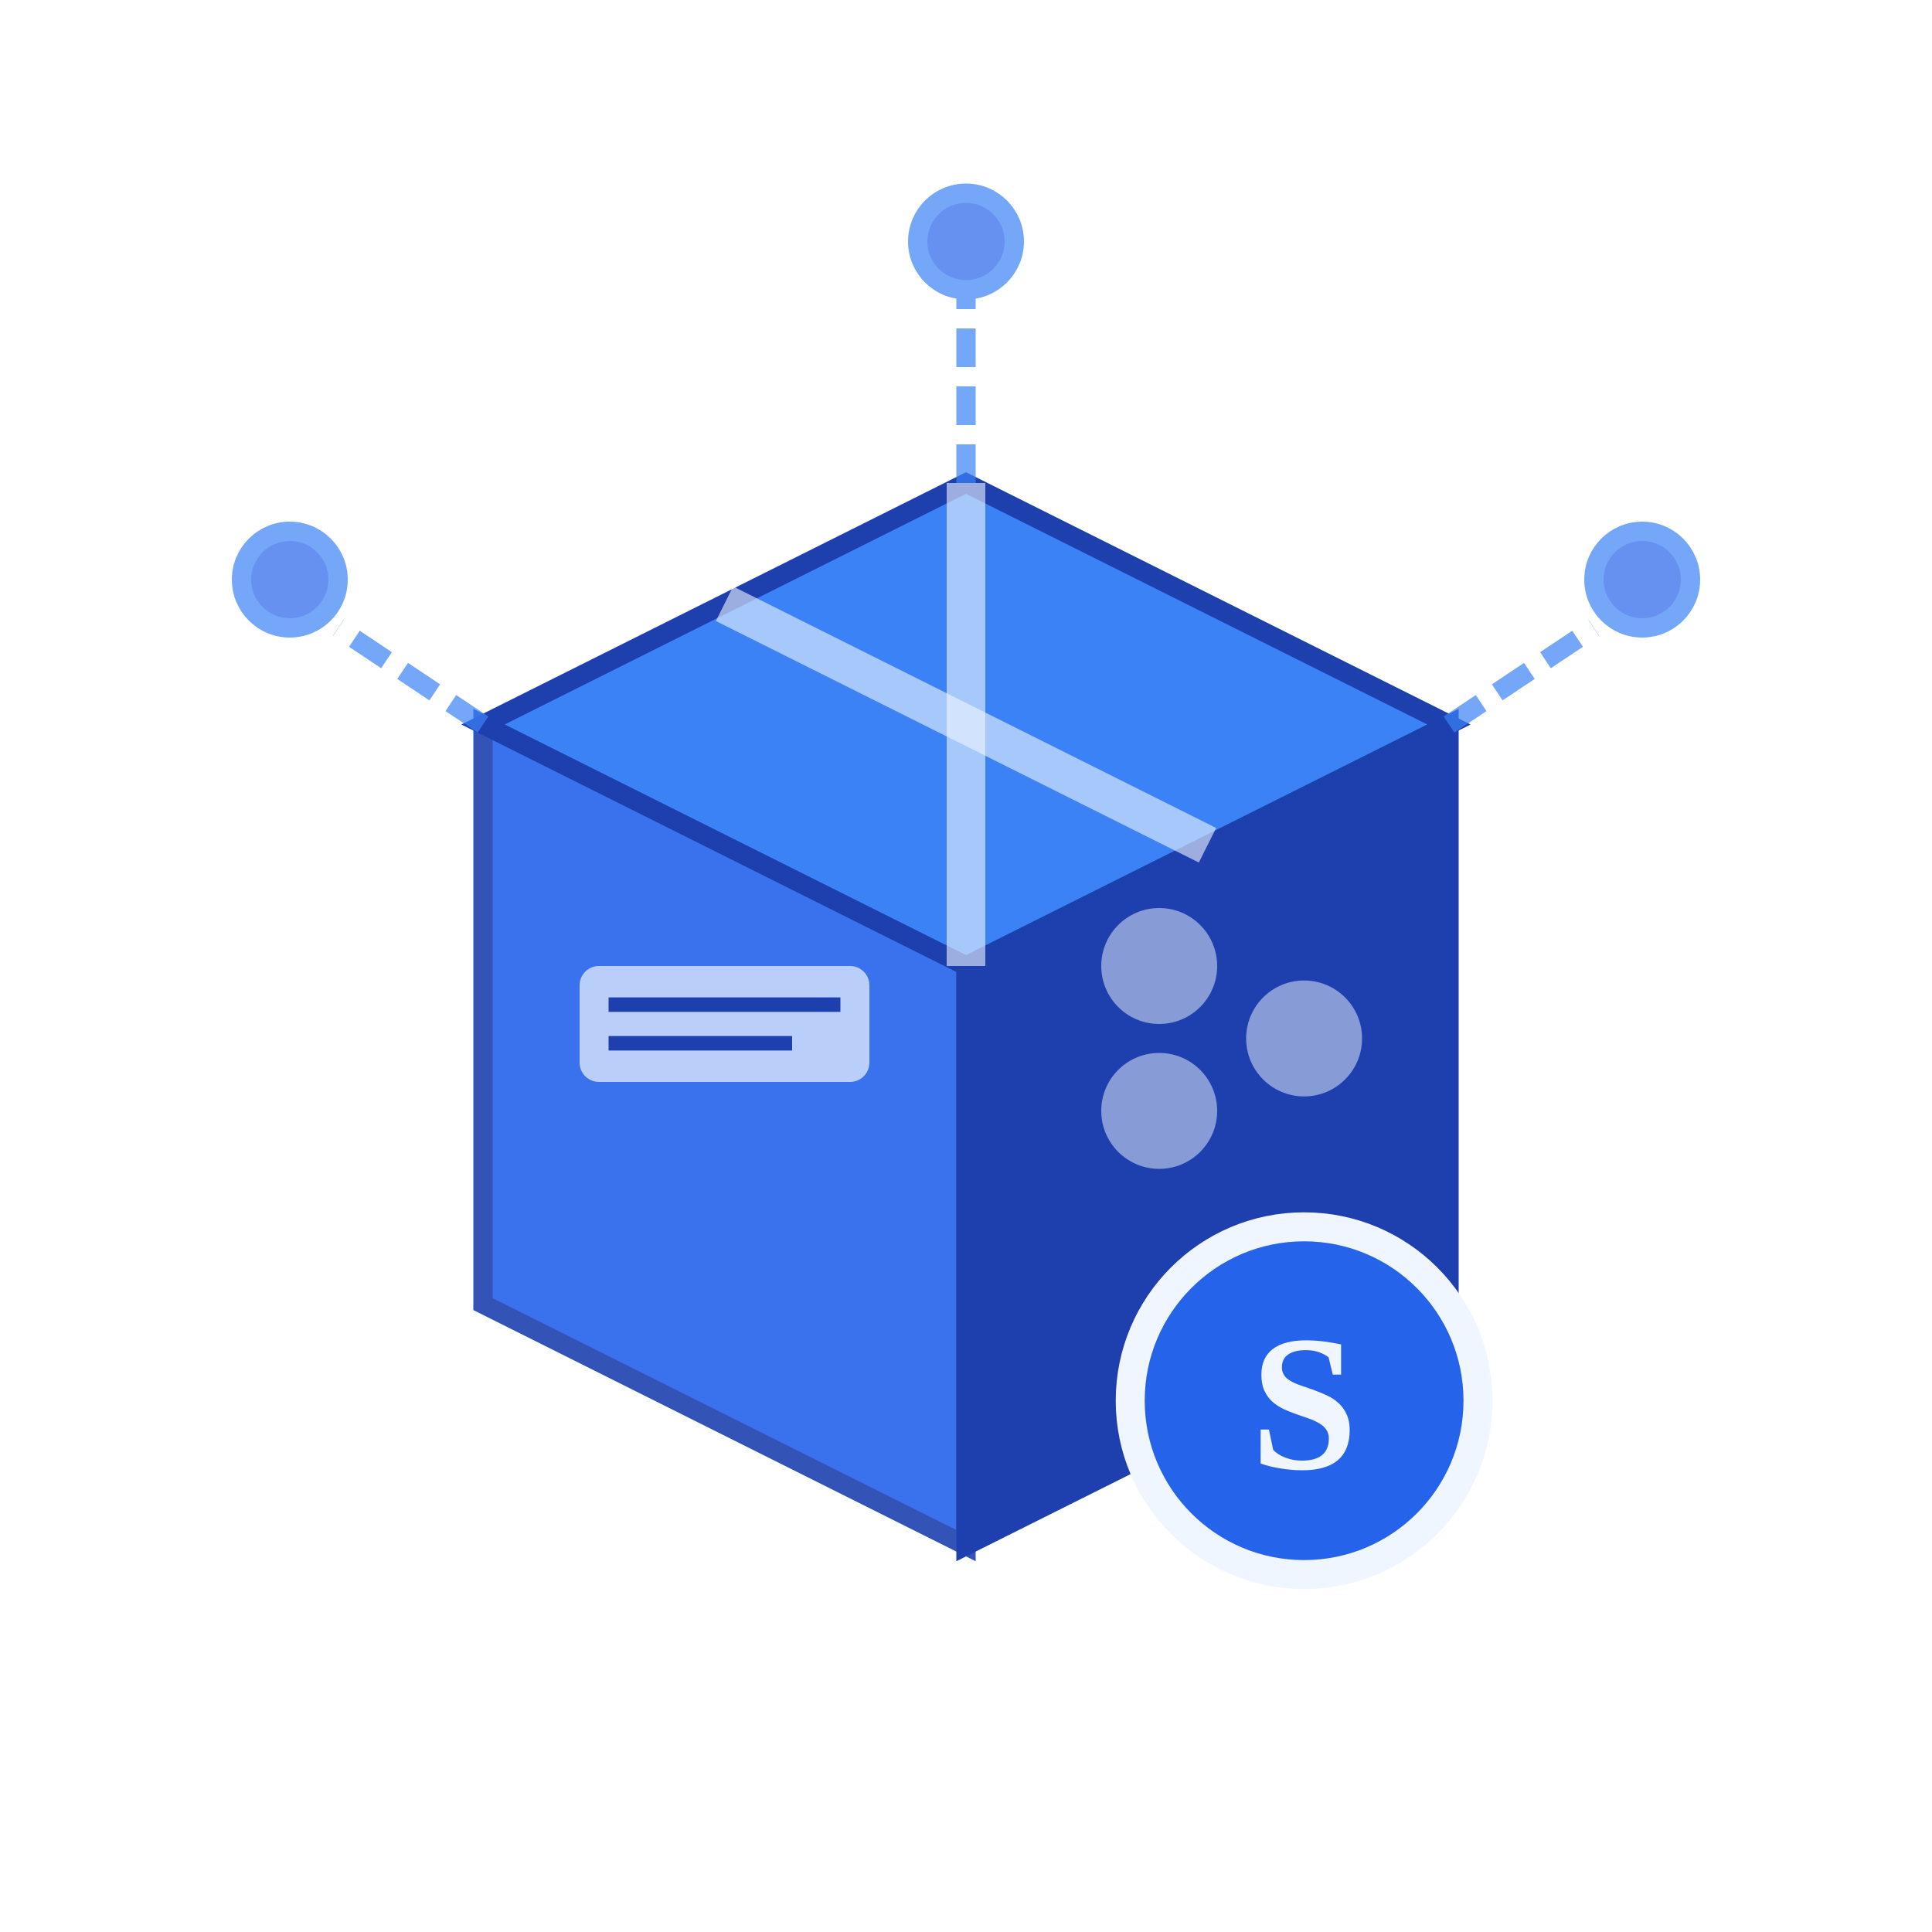
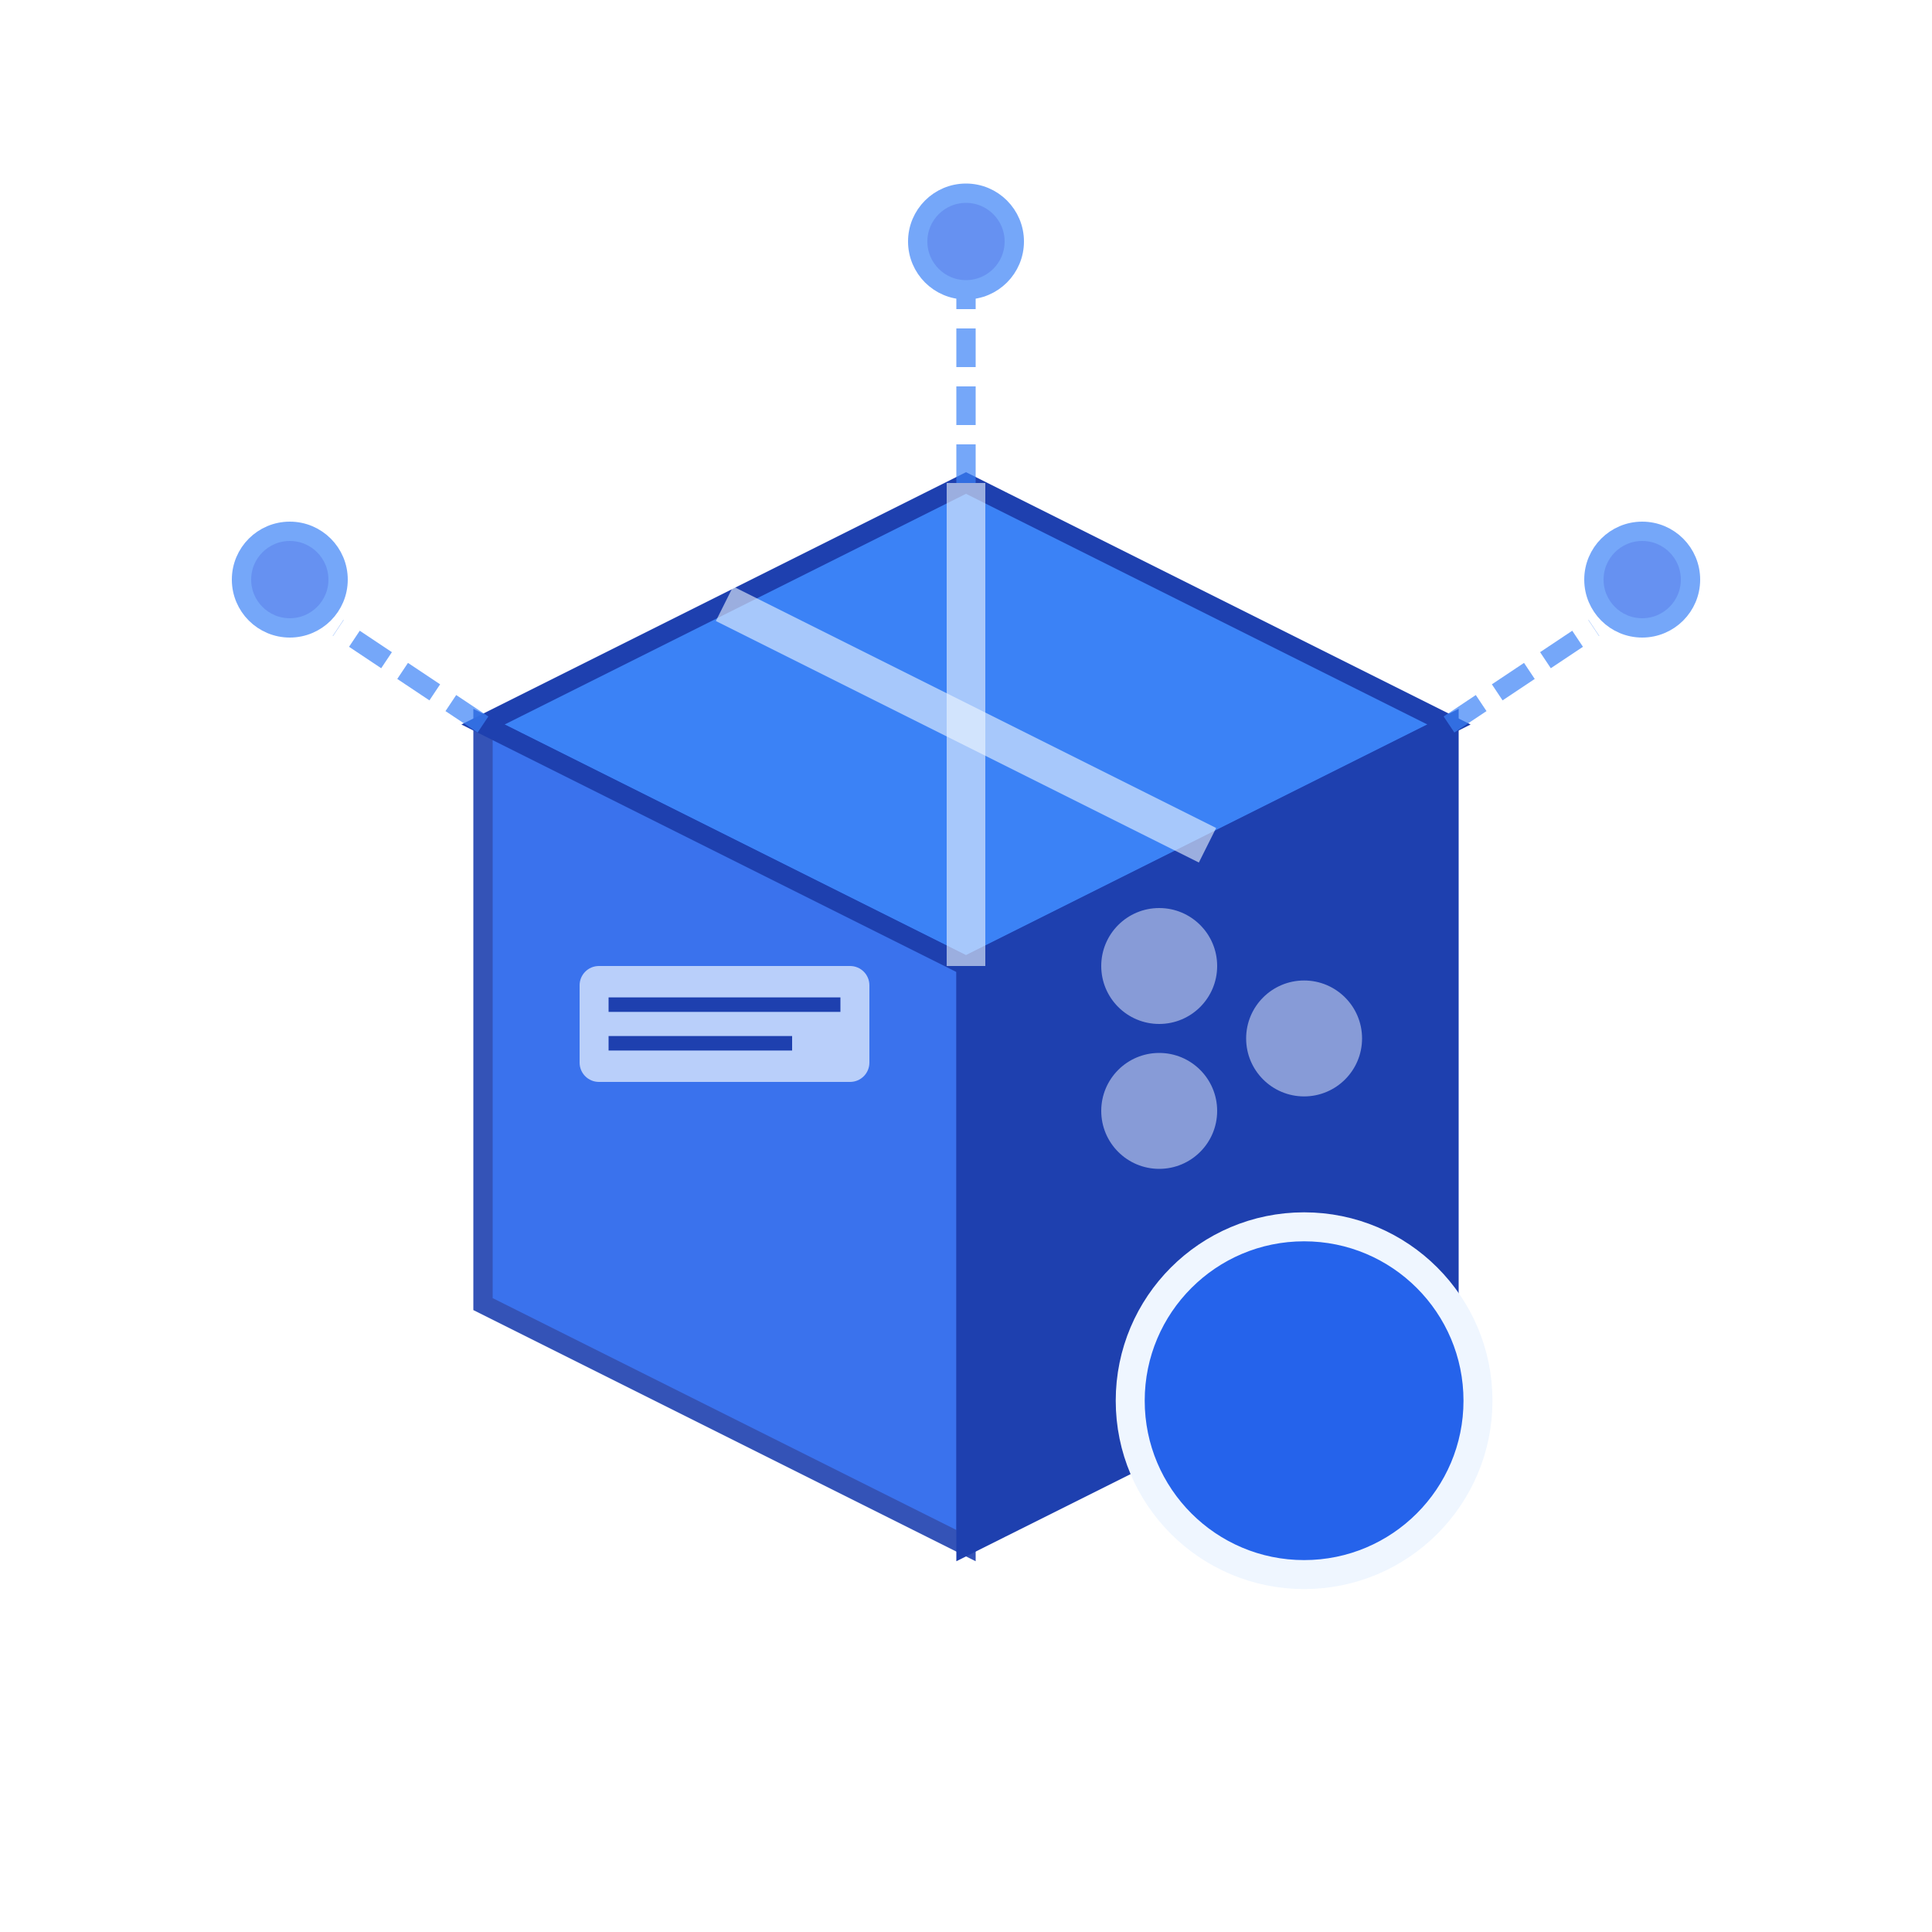
- <svg xmlns="http://www.w3.org/2000/svg" width="512" height="512" viewBox="0 0 200 200" fill="none" data-fg-go4109="1.13:5.12063:/src/app/components/SkillHubLogo.tsx:217:7:9326:2949:e:svg:etxtxtetxtetxtetxtetetxtetetetxtetetetxtetxtete" data-fgid-go4109=":r4k:">
-   <defs data-fg-go4110="1.13:5.12063:/src/app/components/SkillHubLogo.tsx:218:9:9436:254:e:defs:e">
-     <linearGradient id="packageGradient" x1="0%" y1="0%" x2="100%" y2="100%" data-fg-go4111="1.13:5.12063:/src/app/components/SkillHubLogo.tsx:219:11:9453:221:e:linearGradient:ete">
-       <stop offset="0%" stop-color="#2563eb" data-fg-go4112="1.13:5.12063:/src/app/components/SkillHubLogo.tsx:220:13:9539:45:e:stop" />
-       <stop offset="100%" stop-color="#1e40af" data-fg-go4113="1.13:5.12063:/src/app/components/SkillHubLogo.tsx:221:13:9597:49:e:stop" />
+ <svg xmlns="http://www.w3.org/2000/svg" width="512" height="512" viewBox="0 0 200 200" fill="none">
+   <defs>
+     <linearGradient id="packageGradient" x1="0%" y1="0%" x2="100%" y2="100%">
+       <stop offset="0%" stop-color="#2563eb" />
+       <stop offset="100%" stop-color="#1e40af" />
    </linearGradient>
  </defs>
-   <path d="M 100 50 L 150 75 L 100 100 L 50 75 Z" fill="#3b82f6" stroke="#1e40af" stroke-width="2" data-fg-go4116="1.13:5.12063:/src/app/components/SkillHubLogo.tsx:227:9:9775:157:e:path" />
-   <path d="M 50 75 L 50 135 L 100 160 L 100 100 Z" fill="#2563eb" stroke="#1e40af" stroke-width="2" opacity="0.9" data-fg-go4118="1.13:5.12063:/src/app/components/SkillHubLogo.tsx:235:9:9968:183:e:path" />
-   <path d="M 100 100 L 100 160 L 150 135 L 150 75 Z" fill="#1e40af" stroke="#1e40af" stroke-width="2" data-fg-go4120="1.13:5.12063:/src/app/components/SkillHubLogo.tsx:244:9:10188:163:e:path" />
-   <path d="M 100 50 L 100 100" stroke="#eff6ff" stroke-width="4" opacity="0.6" data-fg-go4122="1.13:5.12063:/src/app/components/SkillHubLogo.tsx:252:9:10397:129:e:path" />
-   <path d="M 75 62.5 L 125 87.5" stroke="#eff6ff" stroke-width="4" opacity="0.6" data-fg-go4123="1.13:5.12063:/src/app/components/SkillHubLogo.tsx:258:9:10535:131:e:path" />
-   <rect x="60" y="100" width="30" height="12" rx="2" fill="#eff6ff" opacity="0.7" data-fg-go4125="1.13:5.12063:/src/app/components/SkillHubLogo.tsx:266:9:10719:85:e:rect" />
-   <line x1="63" y1="104" x2="87" y2="104" stroke="#1e40af" stroke-width="1.5" data-fg-go4126="1.13:5.12063:/src/app/components/SkillHubLogo.tsx:267:9:10813:84:e:line" />
-   <line x1="63" y1="108" x2="82" y2="108" stroke="#1e40af" stroke-width="1.5" data-fg-go4127="1.13:5.12063:/src/app/components/SkillHubLogo.tsx:268:9:10906:84:e:line" />
-   <circle cx="120" cy="100" r="6" fill="#eff6ff" opacity="0.5" data-fg-go4129="1.13:5.12063:/src/app/components/SkillHubLogo.tsx:271:9:11042:66:e:circle" />
-   <circle cx="120" cy="115" r="6" fill="#eff6ff" opacity="0.5" data-fg-go4130="1.13:5.12063:/src/app/components/SkillHubLogo.tsx:272:9:11117:66:e:circle" />
-   <circle cx="135" cy="107.5" r="6" fill="#eff6ff" opacity="0.5" data-fg-go4131="1.13:5.12063:/src/app/components/SkillHubLogo.tsx:273:9:11192:68:e:circle" />
-   <g opacity="0.7" data-fg-go4133="1.13:5.12063:/src/app/components/SkillHubLogo.tsx:276:9:11335:668:e:g:etetetetete">
-     <line x1="100" y1="50" x2="100" y2="30" stroke="#3b82f6" stroke-width="2" stroke-dasharray="4 2" data-fg-go4134="1.13:5.12063:/src/app/components/SkillHubLogo.tsx:277:11:11363:101:e:line" />
-     <circle cx="100" cy="25" r="5" fill="#2563eb" stroke="#3b82f6" stroke-width="2" data-fg-go4135="1.13:5.12063:/src/app/components/SkillHubLogo.tsx:278:11:11475:90:e:circle" />
-     <line x1="150" y1="75" x2="165" y2="65" stroke="#3b82f6" stroke-width="2" stroke-dasharray="4 2" data-fg-go4136="1.13:5.12063:/src/app/components/SkillHubLogo.tsx:280:11:11577:101:e:line" />
-     <circle cx="170" cy="60" r="5" fill="#2563eb" stroke="#3b82f6" stroke-width="2" data-fg-go4137="1.13:5.12063:/src/app/components/SkillHubLogo.tsx:281:11:11689:90:e:circle" />
-     <line x1="50" y1="75" x2="35" y2="65" stroke="#3b82f6" stroke-width="2" stroke-dasharray="4 2" data-fg-go4138="1.13:5.12063:/src/app/components/SkillHubLogo.tsx:283:11:11791:99:e:line" />
-     <circle cx="30" cy="60" r="5" fill="#2563eb" stroke="#3b82f6" stroke-width="2" data-fg-go4139="1.13:5.12063:/src/app/components/SkillHubLogo.tsx:284:11:11901:89:e:circle" />
+   <path d="M 100 50 L 150 75 L 100 100 L 50 75 Z" fill="#3b82f6" stroke="#1e40af" stroke-width="2" />
+   <path d="M 50 75 L 50 135 L 100 160 L 100 100 Z" fill="#2563eb" stroke="#1e40af" stroke-width="2" opacity="0.9" />
+   <path d="M 100 100 L 100 160 L 150 135 L 150 75 Z" fill="#1e40af" stroke="#1e40af" stroke-width="2" />
+   <path d="M 100 50 L 100 100" stroke="#eff6ff" stroke-width="4" opacity="0.6" />
+   <path d="M 75 62.5 L 125 87.5" stroke="#eff6ff" stroke-width="4" opacity="0.6" />
+   <rect x="60" y="100" width="30" height="12" rx="2" fill="#eff6ff" opacity="0.7" />
+   <line x1="63" y1="104" x2="87" y2="104" stroke="#1e40af" stroke-width="1.5" />
+   <line x1="63" y1="108" x2="82" y2="108" stroke="#1e40af" stroke-width="1.5" />
+   <circle cx="120" cy="100" r="6" fill="#eff6ff" opacity="0.5" />
+   <circle cx="120" cy="115" r="6" fill="#eff6ff" opacity="0.5" />
+   <circle cx="135" cy="107.5" r="6" fill="#eff6ff" opacity="0.5" />
+   <g opacity="0.7">
+     <line x1="100" y1="50" x2="100" y2="30" stroke="#3b82f6" stroke-width="2" stroke-dasharray="4 2" />
+     <circle cx="100" cy="25" r="5" fill="#2563eb" stroke="#3b82f6" stroke-width="2" />
+     <line x1="150" y1="75" x2="165" y2="65" stroke="#3b82f6" stroke-width="2" stroke-dasharray="4 2" />
+     <circle cx="170" cy="60" r="5" fill="#2563eb" stroke="#3b82f6" stroke-width="2" />
+     <line x1="50" y1="75" x2="35" y2="65" stroke="#3b82f6" stroke-width="2" stroke-dasharray="4 2" />
+     <circle cx="30" cy="60" r="5" fill="#2563eb" stroke="#3b82f6" stroke-width="2" />
  </g>
-   <circle cx="135" cy="145" r="18" fill="#2563eb" stroke="#eff6ff" stroke-width="3" data-fg-go4141="1.13:5.12063:/src/app/components/SkillHubLogo.tsx:288:9:12062:91:e:circle" />
-   <text x="135" y="152" font-size="20" font-weight="bold" fill="#eff6ff" text-anchor="middle" data-fg-go4142="1.13:5.12063:/src/app/components/SkillHubLogo.tsx:289:9:12162:100:e:text:t">S</text>
+   <circle cx="135" cy="145" r="18" fill="#2563eb" stroke="#eff6ff" stroke-width="3" />
</svg>
